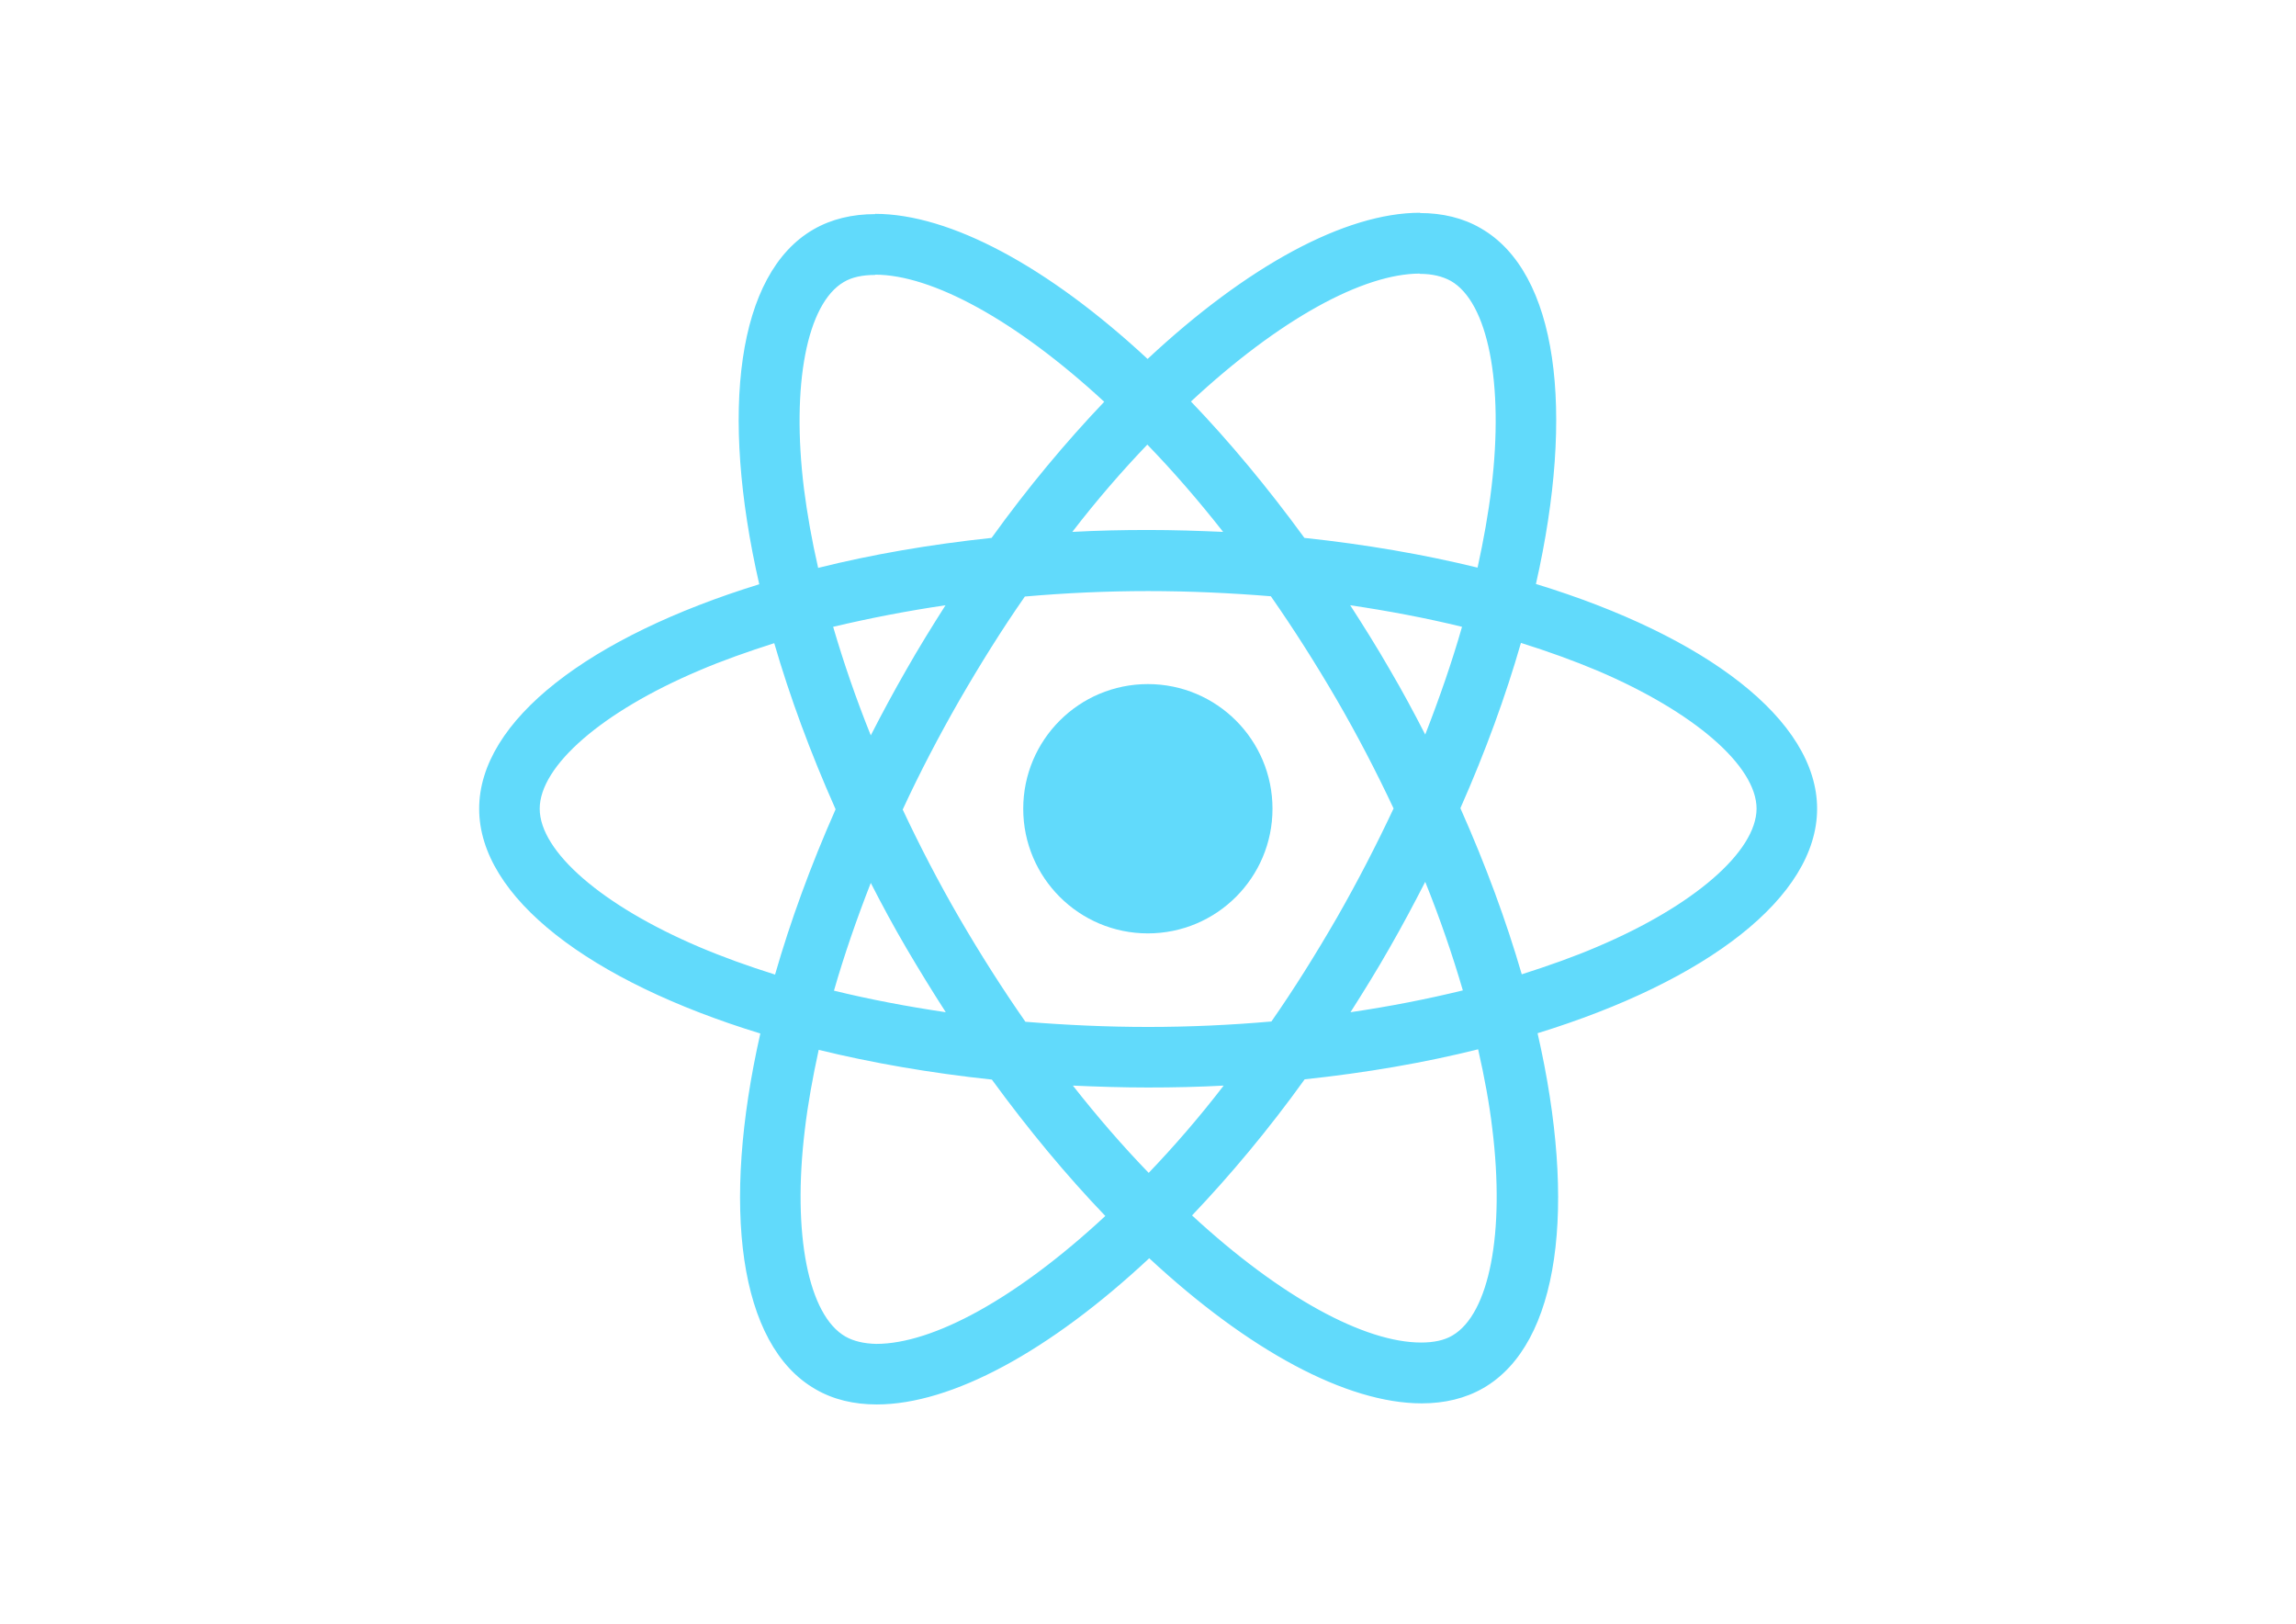
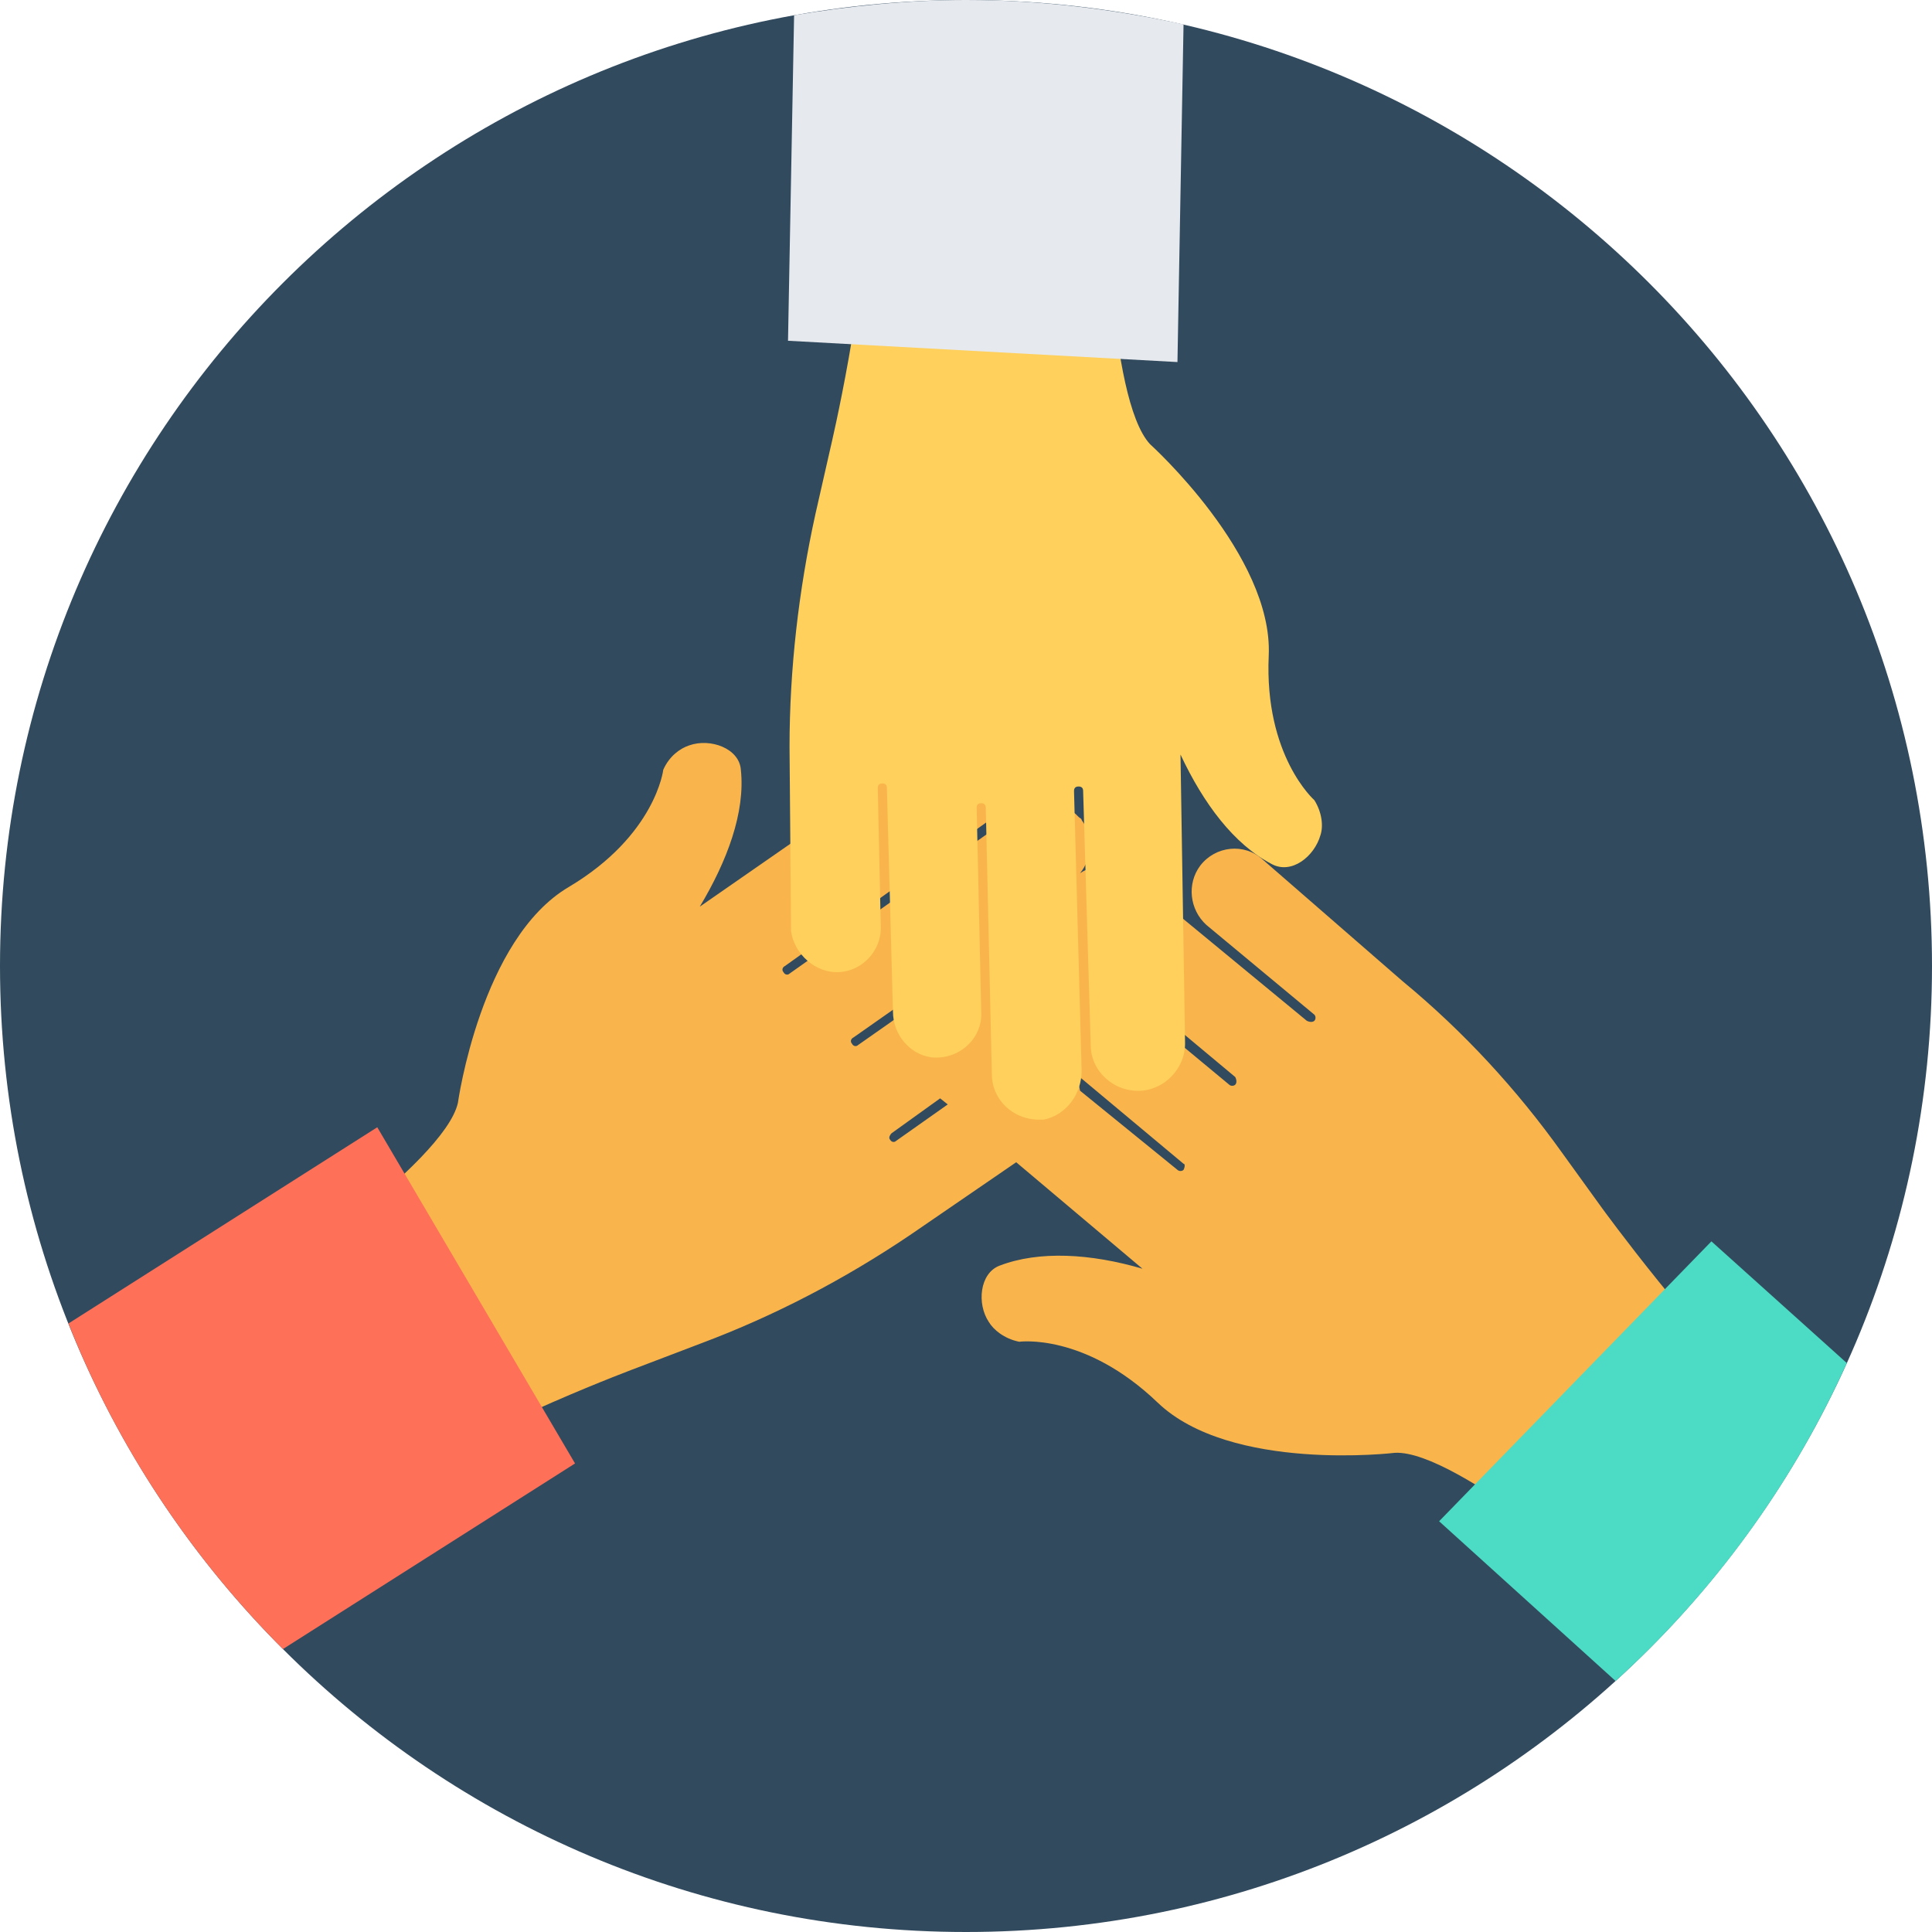
- <svg xmlns="http://www.w3.org/2000/svg" viewBox="0 0 841.9 595.3">
-   <g fill="#61DAFB">
-     <path d="M666.3 296.5c0-32.5-40.7-63.3-103.1-82.4 14.4-63.6 8-114.2-20.2-130.4-6.5-3.8-14.1-5.6-22.4-5.6v22.3c4.6 0 8.3.9 11.4 2.6 13.6 7.8 19.5 37.5 14.9 75.7-1.1 9.4-2.9 19.3-5.1 29.4-19.6-4.8-41-8.5-63.5-10.9-13.5-18.5-27.5-35.3-41.6-50 32.6-30.3 63.2-46.9 84-46.9V78c-27.5 0-63.5 19.6-99.9 53.6-36.4-33.8-72.4-53.2-99.9-53.2v22.3c20.7 0 51.4 16.5 84 46.6-14 14.7-28 31.4-41.3 49.9-22.6 2.4-44 6.1-63.6 11-2.3-10-4-19.7-5.2-29-4.7-38.2 1.1-67.9 14.6-75.8 3-1.8 6.9-2.6 11.5-2.6V78.5c-8.4 0-16 1.8-22.6 5.6-28.1 16.2-34.4 66.7-19.9 130.1-62.2 19.2-102.7 49.9-102.7 82.3 0 32.5 40.7 63.3 103.1 82.4-14.4 63.6-8 114.2 20.2 130.4 6.5 3.8 14.1 5.6 22.5 5.6 27.5 0 63.5-19.6 99.9-53.6 36.4 33.8 72.4 53.2 99.9 53.2 8.4 0 16-1.8 22.6-5.6 28.1-16.2 34.4-66.7 19.9-130.1 62-19.1 102.5-49.9 102.5-82.3zm-130.2-66.7c-3.7 12.9-8.3 26.2-13.5 39.5-4.1-8-8.4-16-13.1-24-4.6-8-9.5-15.8-14.4-23.4 14.2 2.1 27.9 4.7 41 7.9zm-45.8 106.5c-7.8 13.5-15.8 26.3-24.1 38.2-14.9 1.3-30 2-45.2 2-15.1 0-30.2-.7-45-1.9-8.3-11.9-16.4-24.6-24.2-38-7.6-13.1-14.5-26.4-20.8-39.8 6.2-13.4 13.2-26.8 20.7-39.9 7.8-13.5 15.8-26.3 24.1-38.2 14.9-1.3 30-2 45.2-2 15.1 0 30.2.7 45 1.9 8.3 11.9 16.4 24.6 24.2 38 7.6 13.1 14.5 26.4 20.8 39.8-6.3 13.4-13.2 26.8-20.7 39.9zm32.3-13c5.4 13.4 10 26.8 13.8 39.8-13.1 3.2-26.9 5.9-41.2 8 4.9-7.7 9.8-15.6 14.4-23.7 4.6-8 8.9-16.1 13-24.1zM421.2 430c-9.3-9.6-18.6-20.3-27.8-32 9 .4 18.2.7 27.5.7 9.4 0 18.7-.2 27.8-.7-9 11.7-18.3 22.4-27.5 32zm-74.4-58.9c-14.2-2.1-27.9-4.7-41-7.9 3.7-12.9 8.3-26.2 13.5-39.5 4.1 8 8.4 16 13.1 24 4.7 8 9.5 15.8 14.4 23.4zM420.7 163c9.3 9.6 18.6 20.3 27.8 32-9-.4-18.2-.7-27.5-.7-9.4 0-18.7.2-27.8.7 9-11.7 18.3-22.4 27.5-32zm-74 58.9c-4.9 7.7-9.8 15.6-14.4 23.7-4.6 8-8.9 16-13 24-5.4-13.4-10-26.8-13.8-39.8 13.1-3.1 26.9-5.8 41.2-7.9zm-90.5 125.2c-35.4-15.1-58.3-34.9-58.3-50.6 0-15.7 22.9-35.6 58.3-50.6 8.6-3.7 18-7 27.7-10.1 5.7 19.6 13.2 40 22.5 60.9-9.2 20.8-16.6 41.1-22.2 60.6-9.9-3.1-19.3-6.5-28-10.2zM310 490c-13.6-7.8-19.5-37.5-14.9-75.7 1.1-9.4 2.9-19.3 5.1-29.4 19.6 4.8 41 8.5 63.5 10.9 13.5 18.5 27.5 35.3 41.6 50-32.6 30.3-63.2 46.9-84 46.9-4.5-.1-8.3-1-11.3-2.7zm237.2-76.2c4.7 38.2-1.1 67.9-14.6 75.8-3 1.8-6.9 2.6-11.5 2.6-20.7 0-51.4-16.5-84-46.6 14-14.7 28-31.4 41.3-49.9 22.6-2.4 44-6.1 63.6-11 2.3 10.1 4.1 19.8 5.2 29.1zm38.5-66.7c-8.6 3.7-18 7-27.7 10.1-5.7-19.6-13.2-40-22.5-60.9 9.2-20.8 16.6-41.1 22.2-60.6 9.9 3.1 19.3 6.5 28.1 10.2 35.4 15.1 58.3 34.9 58.3 50.6-.1 15.7-23 35.6-58.4 50.6zM320.8 78.4z" />
-     <circle cx="420.9" cy="296.5" r="45.7" />
-     <path d="M520.5 78.1z" />
-   </g>
+ <svg xmlns="http://www.w3.org/2000/svg" version="1.1" id="Layer_1" x="0px" y="0px" viewBox="0 0 508 508" style="enable-background:new 0 0 508 508;" xml:space="preserve">
+   <circle style="fill:#324A5E;" cx="254" cy="254" r="254" />
+   <path style="fill:#F9B54C;" d="M421.2,317.6l-10.4-14.4c-12-16.8-26-32-42-45.2L332,226c-4.8-4.4-12.4-3.6-16.4,1.6  c-3.6,4.8-2.8,11.6,1.6,15.6l28.4,23.6c0.4,0.4,0.4,1.2,0,1.6s-1.2,0.4-2,0L298,230.8c-4-3.2-10-4-14-1.2c3.2-4,3.6-9.6,0.4-14l0,0  c0-0.4-0.4-0.4-0.8-0.8c-4-4.4-11.2-4.8-16-1.2l-60,42.4c-0.4,0.4-1.2,0.4-1.6-0.4c-0.4-0.4-0.4-1.2,0.4-1.6l54.4-38.8  c5.6-4,6.8-12,2.8-17.6c-4-5.2-11.2-6.4-16.8-2.8L184,238.4c7.2-12,12-24.8,10.8-36c-0.4-5.6-8-8.4-13.6-6.4  c-2.4,0.8-5.2,2.8-6.8,6.4c0,0-2,17.2-24.8,30.8c-23.2,13.6-29.2,56.8-29.2,56.8c-3.6,16-53.2,49.2-53.2,49.2l38.4,50  c23.2-15.2,62-29.6,62-29.6l16.8-6.4c19.2-7.2,37.6-16.8,54.8-28.4l28-19.2l33.2,28c-13.6-4-27.2-4.8-37.6-0.8c-5.2,2-6,10-2.8,14.8  c1.2,2,4,4.4,8,5.2c0,0,17.2-2.4,36.4,16c19.2,18.4,62.4,13.2,62.4,13.2c16.4-0.8,61.2,38.4,61.2,38.4l38.4-50  C445.6,351.2,421.2,317.6,421.2,317.6z M235.6,300c-0.4,0.4-1.2,0.4-1.6-0.4c-0.4-0.4,0-1.2,0.4-1.6l12.8-9.2l2,1.6L235.6,300z   M225.6,274.8c-0.4,0.4-1.2,0.4-1.6-0.4c-0.4-0.4-0.4-1.2,0.4-1.6l26.8-18.8c0.4,0.8,0.8,1.6,1.2,2L225.6,274.8z M311.2,307.6  c-0.4,0.4-1.2,0.4-1.6,0L284,286.8c-0.4-2-0.8-3.6-2-5.2l29.2,24.4C311.6,306,311.6,306.8,311.2,307.6z M324.8,285.2  c-0.4,0.4-1.2,0.4-1.6,0L288,256c0.4-0.8,0.4-2,0.4-3.2l36.4,30.4C325.2,284,325.2,284.8,324.8,285.2z" />
+   <path style="fill:#FF7058;" d="M18,348c12.8,32.4,32.4,61.6,56.4,85.6l76.8-48.8l-52-88.4L18,348z" />
+   <path style="fill:#4CDBC4;" d="M450,326.4L378.4,400l46.4,42c25.6-23.2,46.4-51.6,60.8-83.6L450,326.4z" />
+   <path style="fill:#FFD05B;" d="M220.8,255.6c6-0.4,10.8-5.6,10.8-11.6l-0.8-36.8c0-0.8,0.4-1.2,1.2-1.2s1.2,0.4,1.2,1.2l1.6,58.8  c0,6,4.4,11.2,10,12c7.2,0.8,13.6-4.8,13.2-12l-1.2-53.6c0-0.8,0.4-1.2,1.2-1.2c0.8,0,1.2,0.4,1.2,1.2l1.6,70c0,6.8,5.6,12,12.4,12  l0,0c0.4,0,0.8,0,1.2,0c6-1.2,10-6.8,10-12.8l-2-73.6c0-0.8,0.4-1.2,1.2-1.2c0.8,0,1.2,0.4,1.2,1.2l2,66.8c0,6.8,6,12.4,13.2,12  c6.4-0.4,11.6-6,11.6-12.4l-1.2-76c6,12.8,14,23.6,24,28.8c5.2,2.8,11.2-2,12.8-7.6c0.8-2.4,0.4-6-1.6-9.2c0,0-13.2-11.6-12-38  s-31.2-55.6-31.2-55.6c-11.2-12-11.6-71.2-11.6-71.2l-62.8,4c0,27.6-9.6,68-9.6,68l-4,17.6c-4.4,20-6.8,40.8-6.8,61.2l0.4,48.4  C208.8,250.8,214.4,256,220.8,255.6z" />
+   <path style="fill:#E6E9EE;" d="M311.2,6.4C292.8,2.4,273.6,0,254,0c-15.6,0-30.8,1.6-45.2,4l-1.6,85.6l102.4,5.6L311.2,6.4z" />
+   <g>
+ </g>
+   <g>
+ </g>
+   <g>
+ </g>
+   <g>
+ </g>
+   <g>
+ </g>
+   <g>
+ </g>
+   <g>
+ </g>
+   <g>
+ </g>
+   <g>
+ </g>
+   <g>
+ </g>
+   <g>
+ </g>
+   <g>
+ </g>
+   <g>
+ </g>
+   <g>
+ </g>
+   <g>
+ </g>
</svg>
